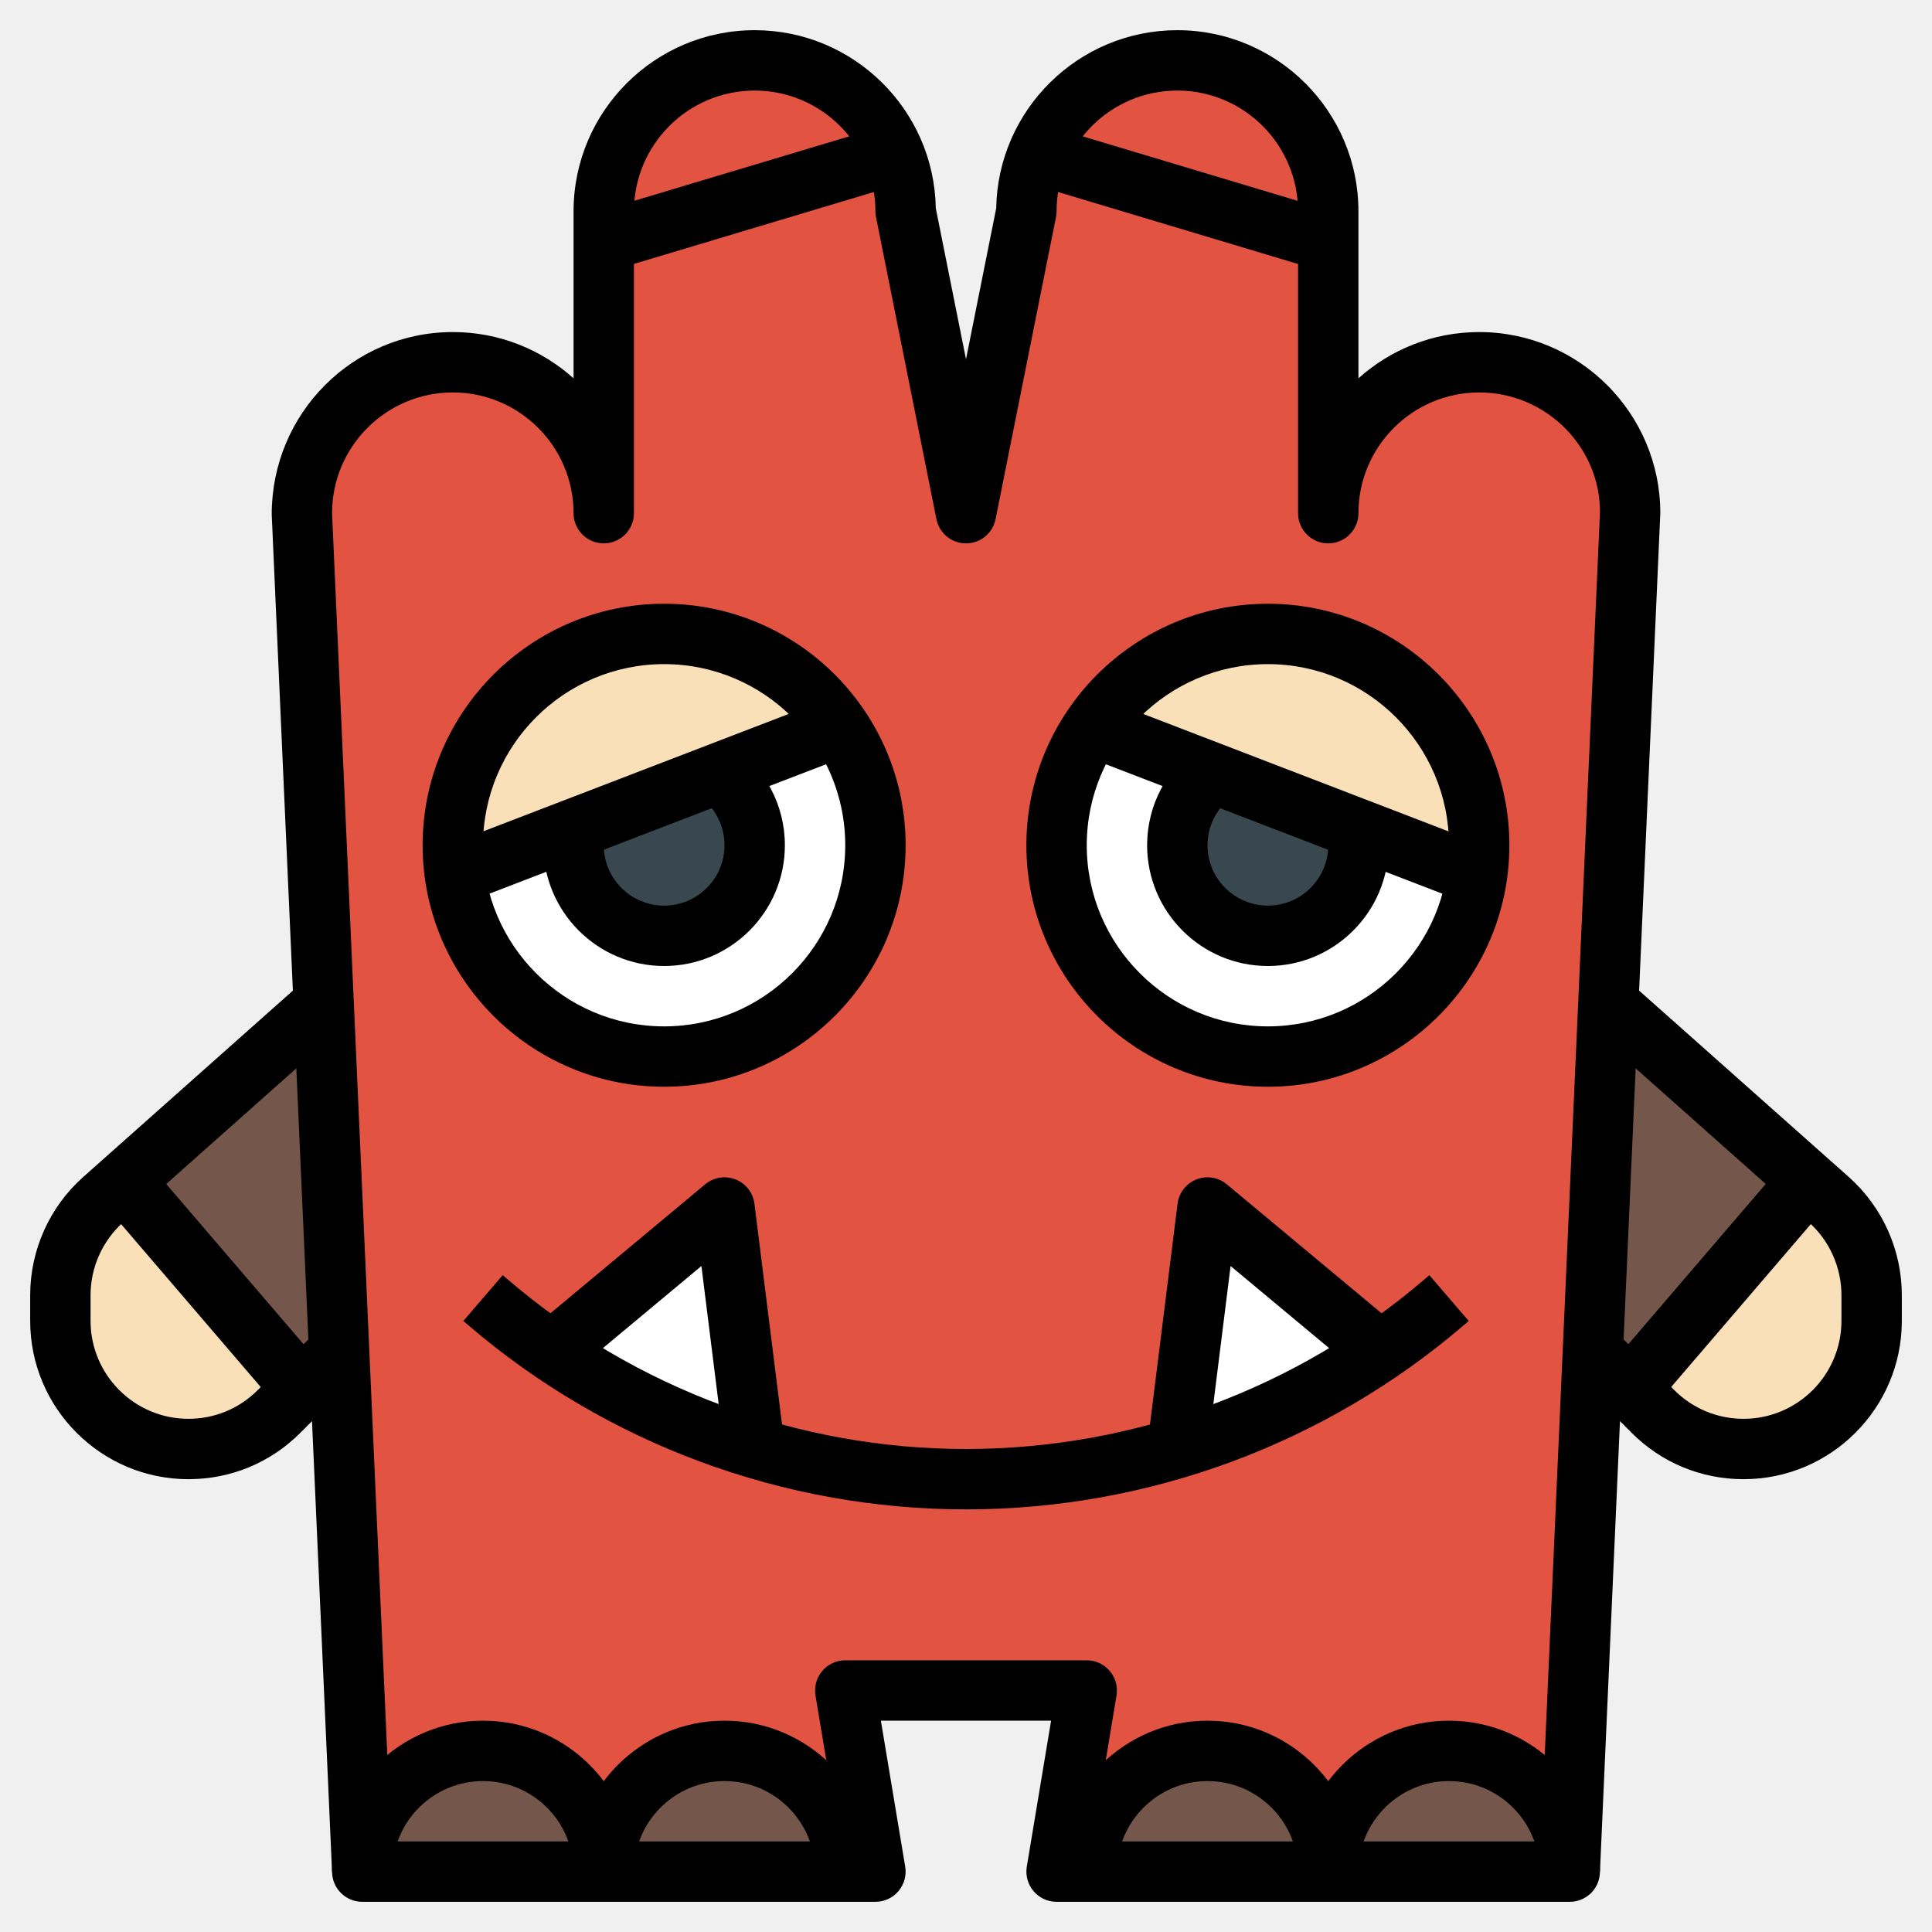
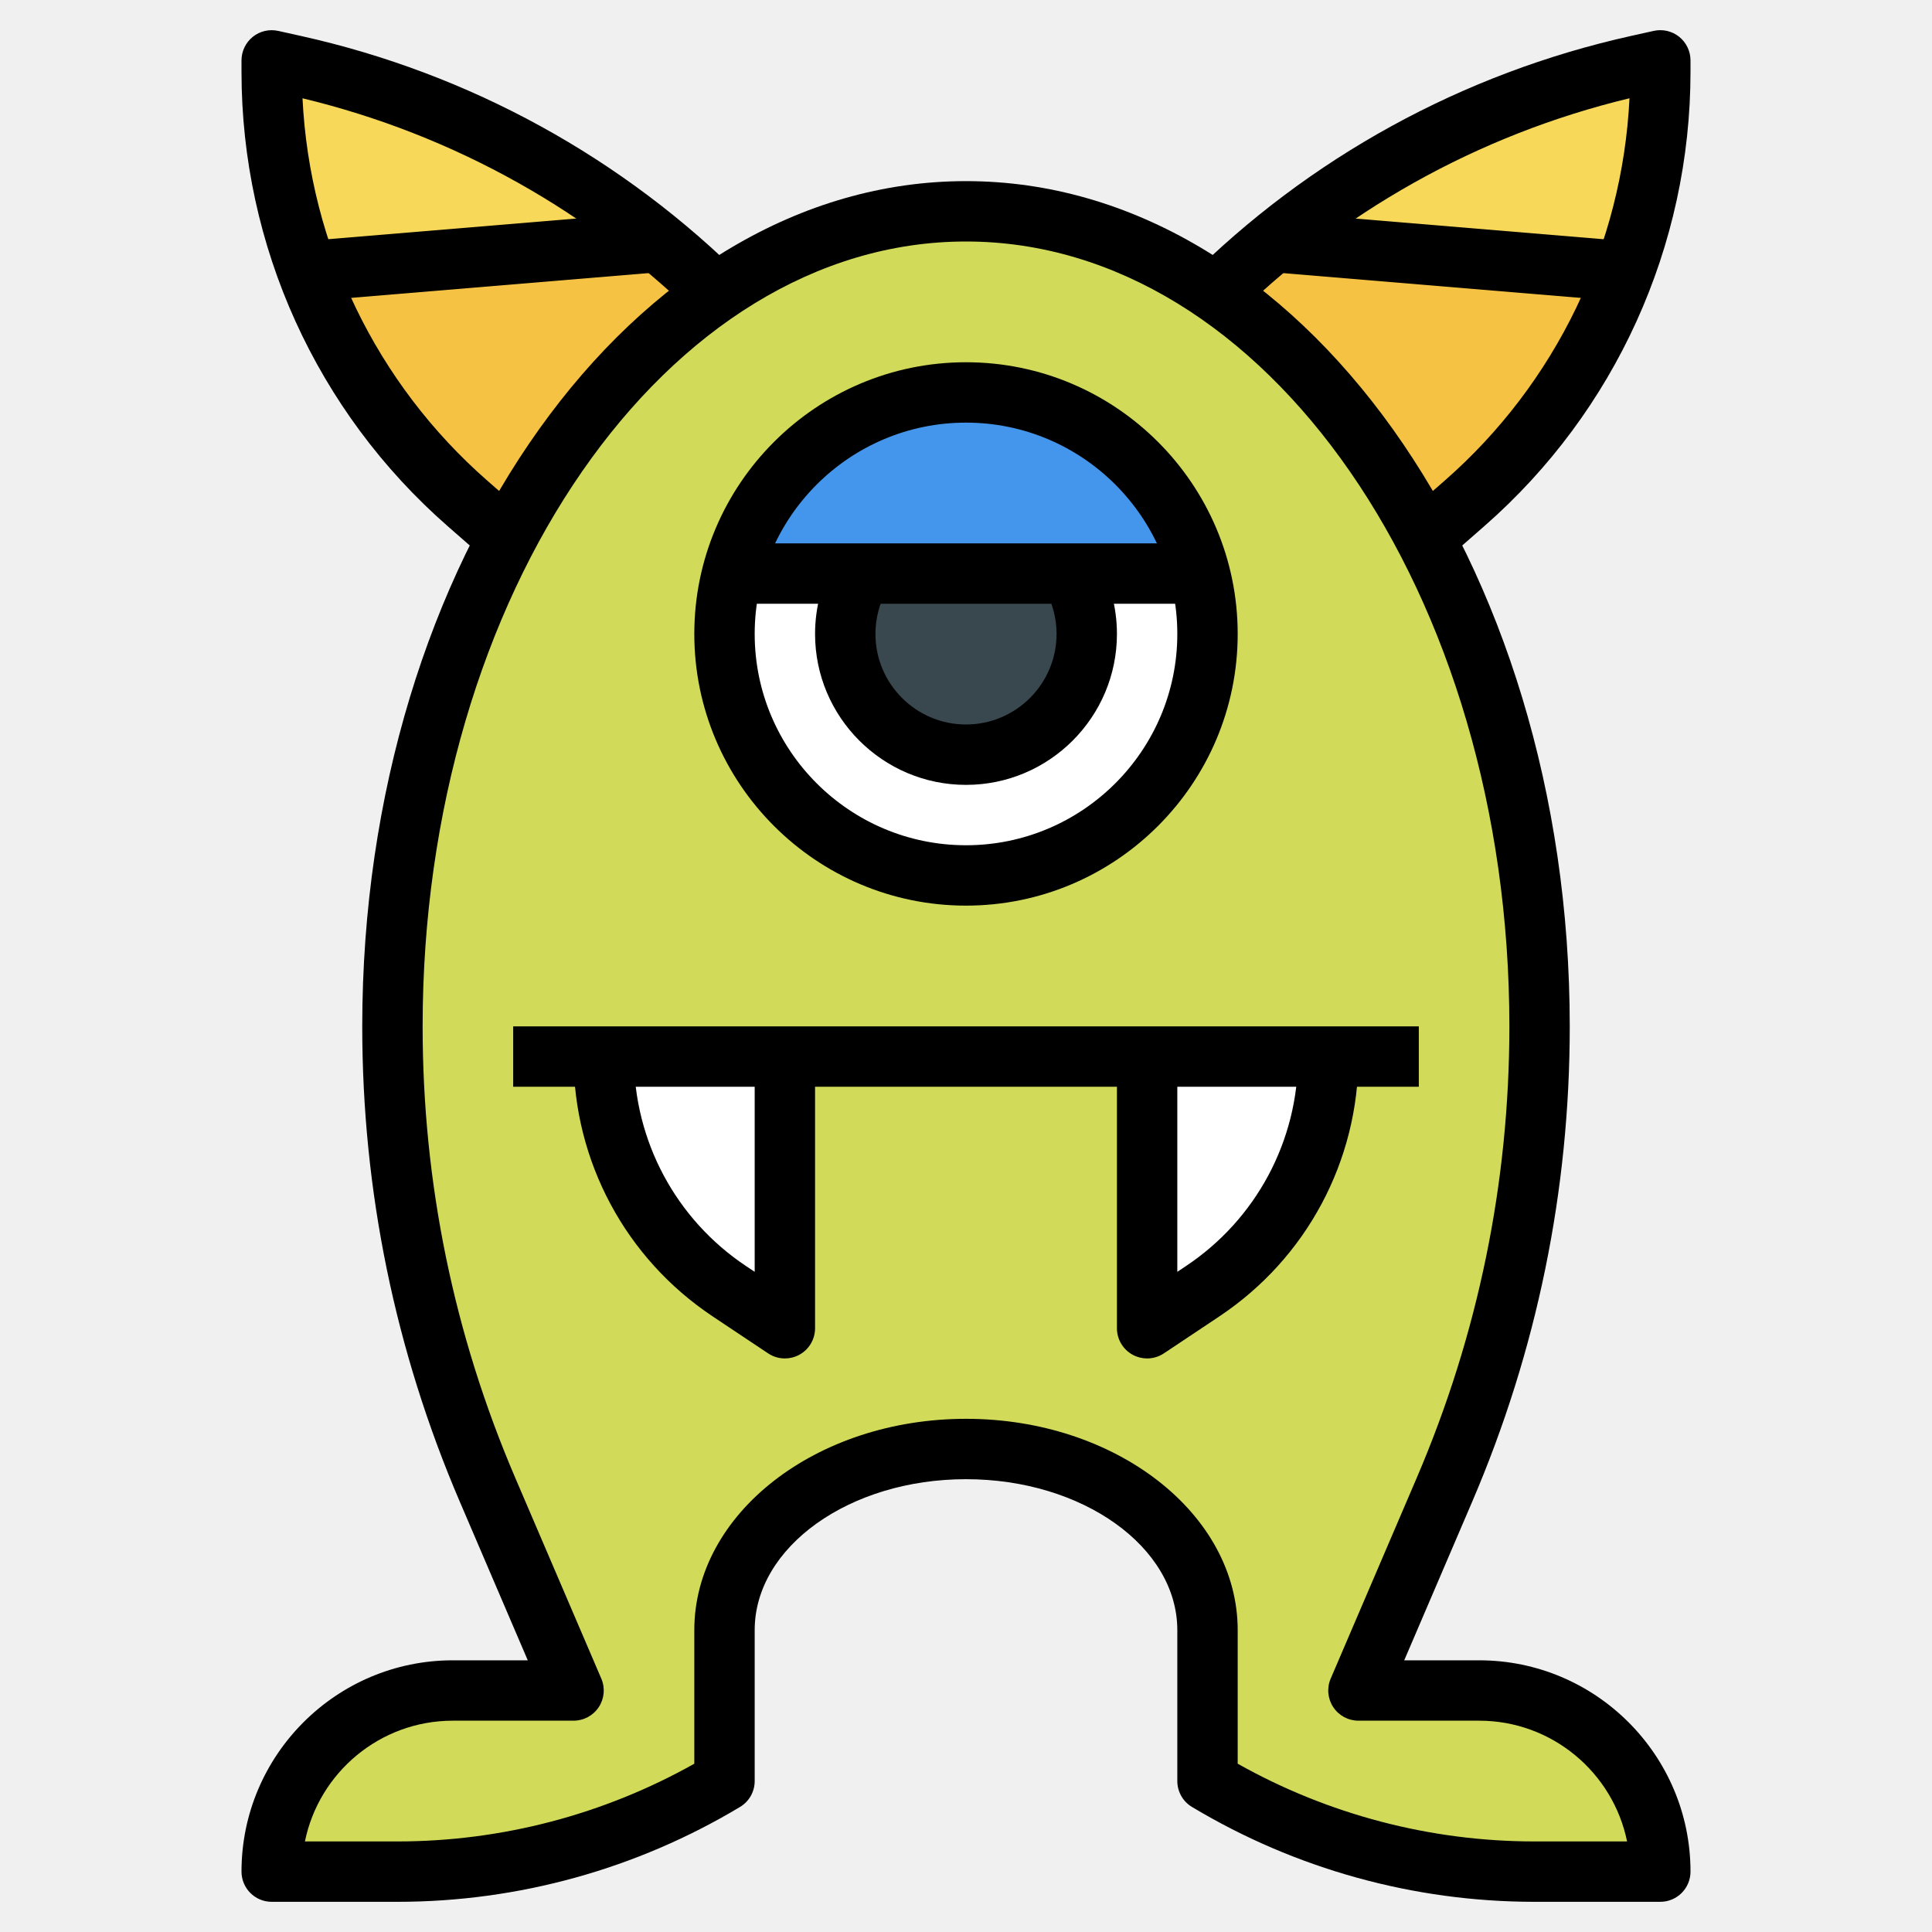
<svg xmlns="http://www.w3.org/2000/svg" version="1.1" id="Layer_3" x="0px" y="0px" viewBox="0 0 64 64" style="enable-background:new 0 0 64 64;" xml:space="preserve" width="512" height="512">
  <g>
    <g>
-       <path style="fill:#74564A;" d="M11,33l-7.576,6.734C2.518,40.539,2,41.693,2,42.905v0.852C2,46.101,3.899,48,6.243,48h0    c1.125,0,2.204-0.447,3-1.243L11,45" />
+       <path style="fill:#F6C244;" d="M40,10l0.029-0.029c3.9-3.9,8.831-6.607,14.215-7.803L55,2v0.378    c0,5.479-2.365,10.691-6.488,14.299L47,18" />
    </g>
    <g>
-       <path style="fill:#74564A;" d="M53,33l7.576,6.734C61.482,40.539,62,41.693,62,42.905v0.852C62,46.101,60.101,48,57.757,48h0    c-1.125,0-2.204-0.447-3-1.243L53,45" />
+       <path style="fill:#F8D859;" d="M53.79,8.983C54.568,6.889,55,4.661,55,2.378V2l-0.756,0.168c-4.425,0.983-8.534,3.002-12.027,5.85    L53.79,8.983z" />
    </g>
    <g>
-       <path style="fill:#FAE0B8;" d="M10,46l-5.892-6.874l-0.684,0.608C2.518,40.539,2,41.693,2,42.905v0.852C2,46.1,3.899,48,6.243,48    c1.125,0,2.204-0.447,3-1.243L10,46z" />
+       <path style="fill:#F6C244;" d="M24,10l-0.029-0.029c-3.9-3.9-8.831-6.607-14.215-7.803L9,2v0.378    c0,5.479,2.365,10.691,6.488,14.299L17,18" />
    </g>
    <g>
-       <path style="fill:#FAE0B8;" d="M59.892,39.126L54,46l0.757,0.757c0.796,0.796,1.875,1.243,3,1.243C60.101,48,62,46.1,62,43.757    v-0.852c0-1.212-0.518-2.366-1.424-3.171L59.892,39.126z" />
+       <path style="fill:#F8D859;" d="M21.783,8.018c-3.492-2.848-7.601-4.867-12.027-5.85L9,2v0.378c0,2.283,0.433,4.511,1.21,6.604    L21.783,8.018z" />
    </g>
    <g>
-       <path style="fill:#E25341;" d="M36,56l-1,6h17l2-45c0-2.761-2.239-5-5-5s-5,2.239-5,5V7c0-2.761-2.239-5-5-5s-5,2.239-5,5l-2,10    L30,7c0-2.761-2.239-5-5-5s-5,2.239-5,5v10c0-2.761-2.239-5-5-5s-5,2.239-5,5l2,45h17l-1-6H36z" />
+       <path style="fill:#D1DA59;" d="M45,56h4c3.314,0,6,2.686,6,6v0h-4.169c-3.815,0-7.559-1.037-10.831-3l0,0v-5c0-3.314-3.582-6-8-6    s-8,2.686-8,6v5l0,0c-3.272,1.963-7.015,3-10.831,3H9v0c0-3.314,2.686-6,6-6h4l-2.849-6.647C14.072,44.502,13,39.278,13,34v0    c0-14.912,8.507-27,19-27s19,12.088,19,27v0c0,5.278-1.072,10.502-3.151,15.353L45,56z" />
    </g>
    <g>
-       <path style="fill:#74564A;" d="M20,62c0-2.209-1.791-4-4-4s-4,1.791-4,4" />
+       <circle style="fill:#FFFFFF;" cx="32" cy="21" r="8" />
    </g>
    <g>
-       <path style="fill:#74564A;" d="M28,62c0-2.209-1.791-4-4-4s-4,1.791-4,4" />
+       <path style="fill:#39474E;" d="M35.465,19C35.805,19.588,36,20.271,36,21c0,2.209-1.791,4-4,4s-4-1.791-4-4    c0-0.729,0.195-1.412,0.535-2" />
    </g>
    <g>
-       <path style="fill:#74564A;" d="M44,62c0-2.209-1.791-4-4-4s-4,1.791-4,4" />
+       <path style="fill:#4496EC;" d="M39.738,19c-0.889-3.449-4.011-6-7.738-6s-6.848,2.551-7.738,6H39.738z" />
    </g>
    <g>
-       <path style="fill:#74564A;" d="M52,62c0-2.209-1.791-4-4-4s-4,1.791-4,4" />
+       <path style="fill:#FFFFFF;" d="M20,35L20,35c0,3.124,1.561,6.041,4.16,7.773L26,44v-9" />
    </g>
    <g>
-       <circle style="fill:#FFFFFF;" cx="22" cy="28" r="7" />
+       <path style="fill:#FFFFFF;" d="M44,35L44,35c0,3.124-1.561,6.041-4.16,7.773L38,44v-9" />
    </g>
    <g>
-       <circle style="fill:#FFFFFF;" cx="42" cy="28" r="7" />
+       <path d="M55,63h-4.169c-3.996,0-7.918-1.086-11.346-3.143C39.184,59.677,39,59.351,39,59v-5c0-2.757-3.14-5-7-5s-7,2.243-7,5v5    c0,0.351-0.184,0.677-0.485,0.857C21.087,61.914,17.165,63,13.169,63H9c-0.552,0-1-0.448-1-1c0-3.86,3.14-7,7-7h2.483    l-2.251-5.253C13.087,44.742,12,39.444,12,34c0-15.439,8.972-28,20-28s20,12.561,20,28c0,5.444-1.087,10.742-3.232,15.747    L46.517,55H49c3.86,0,7,3.14,7,7C56,62.552,55.552,63,55,63z M41,58.425C43.999,60.111,47.385,61,50.831,61h3.068    c-0.464-2.279-2.485-4-4.899-4h-4c-0.336,0-0.65-0.169-0.835-0.45c-0.185-0.28-0.217-0.635-0.084-0.944l2.849-6.647    C48.967,44.205,50,39.172,50,34c0-14.336-8.075-26-18-26S14,19.664,14,34c0,5.172,1.033,10.205,3.07,14.959l2.849,6.647    c0.133,0.309,0.101,0.664-0.084,0.944C19.65,56.831,19.336,57,19,57h-4c-2.415,0-4.435,1.721-4.899,4h3.068    c3.446,0,6.833-0.889,9.831-2.575V54c0-3.86,4.038-7,9-7s9,3.14,9,7V58.425z" />
    </g>
    <g>
-       <path style="fill:#39474E;" d="M23.677,25.512C24.475,26.051,25,26.964,25,28c0,1.657-1.343,3-3,3s-3-1.343-3-3    c0-0.191,0.018-0.378,0.052-0.559" />
+       <path d="M16.341,18.752L14.83,17.43C10.489,13.632,8,8.146,8,2.378V2c0-0.303,0.138-0.59,0.374-0.78    C8.61,1.03,8.92,0.958,9.217,1.024l0.756,0.168c5.58,1.24,10.665,4.032,14.705,8.072l-1.385,1.443l-0.029-0.029    c-3.655-3.654-8.225-6.214-13.243-7.422c0.237,4.866,2.44,9.444,6.125,12.669l1.512,1.323L16.341,18.752z" />
    </g>
    <g>
-       <path style="fill:#39474E;" d="M40.323,25.512C39.525,26.051,39,26.964,39,28c0,1.657,1.343,3,3,3s3-1.343,3-3    c0-0.191-0.018-0.378-0.052-0.559" />
+       <path d="M47.659,18.752l-1.317-1.505l1.512-1.323c3.686-3.225,5.888-7.803,6.125-12.669c-5.018,1.208-9.588,3.768-13.243,7.422    l-1.443-1.385l0.029-0.029c4.041-4.041,9.125-6.832,14.705-8.072l0.756-0.168c0.295-0.065,0.606,0.006,0.843,0.196    C55.862,1.41,56,1.697,56,2v0.378c0,5.767-2.489,11.253-6.83,15.051L47.659,18.752z" />
    </g>
    <g>
-       <path style="fill:#FAE0B8;" d="M22,21c-3.866,0-7,3.134-7,7c0,0.33,0.031,0.653,0.075,0.971l12.723-4.893    C26.539,22.221,24.412,21,22,21z" />
+       <path d="M32,30c-4.962,0-9-4.038-9-9s4.038-9,9-9s9,4.038,9,9S36.962,30,32,30z M32,14c-3.86,0-7,3.14-7,7s3.14,7,7,7s7-3.14,7-7    S35.86,14,32,14z" />
    </g>
    <g>
-       <path style="fill:#FAE0B8;" d="M49,28c0-3.866-3.134-7-7-7c-2.412,0-4.539,1.221-5.798,3.078l12.723,4.893    C48.969,28.653,49,28.33,49,28z" />
+       <rect x="24" y="18" width="16" height="2" />
    </g>
    <g>
-       <polyline style="fill:#FFFFFF;" points="18,45 24,40 25,48   " />
+       <path d="M32,26c-2.757,0-5-2.243-5-5c0-0.879,0.231-1.744,0.669-2.5l1.731,1.001C29.139,19.954,29,20.473,29,21    c0,1.654,1.346,3,3,3s3-1.346,3-3c0-0.527-0.139-1.046-0.401-1.5l1.731-1.001C36.769,19.256,37,20.121,37,21    C37,23.757,34.757,26,32,26z" />
    </g>
    <g>
-       <polyline style="fill:#FFFFFF;" points="46,45 40,40 39,48   " />
+       <rect x="9.979" y="7.5" transform="matrix(0.9965 -0.083 0.083 0.9965 -0.6503 1.3574)" width="12.042" height="2" />
    </g>
    <g>
-       <path d="M52,63H35c-0.294,0-0.573-0.129-0.763-0.354c-0.19-0.225-0.271-0.521-0.223-0.811L34.819,57h-5.639l0.806,4.835    c0.048,0.29-0.033,0.586-0.223,0.811C29.573,62.871,29.294,63,29,63H12c-0.535,0-0.975-0.421-0.999-0.956l-2-45    C9,13.691,11.691,11,15,11c1.535,0,2.938,0.58,4,1.532V7c0-3.309,2.691-6,6-6c3.274,0,5.944,2.636,5.999,5.896L32,11.901    l1.001-5.004C33.056,3.636,35.726,1,39,1c3.309,0,6,2.691,6,6v5.532C46.062,11.58,47.465,11,49,11c3.309,0,6,2.691,6,6    l-2.001,45.044C52.975,62.579,52.535,63,52,63z M36.181,61h14.863l1.958-44.044C53,14.794,51.206,13,49,13s-4,1.794-4,4    c0,0.552-0.448,1-1,1s-1-0.448-1-1V7c0-2.206-1.794-4-4-4s-4,1.794-4,4c0,0.066-0.006,0.131-0.02,0.196l-2,10    C32.887,17.664,32.477,18,32,18s-0.887-0.336-0.98-0.804l-2-10C29.006,7.131,29,7.066,29,7c0-2.206-1.794-4-4-4s-4,1.794-4,4v10    c0,0.552-0.448,1-1,1s-1-0.448-1-1c0-2.206-1.794-4-4-4s-4,1.794-4,4l1.957,44h14.863l-0.806-4.835    c-0.048-0.29,0.033-0.586,0.223-0.811C27.427,55.129,27.706,55,28,55h8c0.294,0,0.573,0.129,0.763,0.354    c0.19,0.225,0.271,0.521,0.223,0.811L36.181,61z" />
+       <rect x="47" y="2.479" transform="matrix(0.083 -0.9965 0.9965 0.083 35.5432 55.6283)" width="2" height="12.042" />
    </g>
    <g>
-       <path d="M22,36c-4.411,0-8-3.589-8-8s3.589-8,8-8s8,3.589,8,8S26.411,36,22,36z M22,22c-3.309,0-6,2.691-6,6s2.691,6,6,6    s6-2.691,6-6S25.309,22,22,22z" />
+       <rect x="17" y="34" width="30" height="2" />
    </g>
    <g>
-       <path d="M22,32c-2.206,0-4-1.794-4-4c0-0.248,0.023-0.497,0.069-0.742l1.966,0.365C20.012,27.746,20,27.872,20,28    c0,1.103,0.897,2,2,2s2-0.897,2-2c0-0.666-0.33-1.286-0.883-1.659l1.12-1.657C25.341,25.429,26,26.669,26,28    C26,30.206,24.206,32,22,32z" />
+       <path d="M26,45c-0.194,0-0.387-0.056-0.555-0.168l-1.84-1.227C20.722,41.683,19,38.466,19,35h2c0,2.795,1.389,5.391,3.715,6.941    L25,42.131V35h2v9c0,0.369-0.203,0.708-0.528,0.882C26.324,44.961,26.162,45,26,45z" />
    </g>
    <g>
-       <rect x="14.536" y="25.5" transform="matrix(0.9334 -0.3588 0.3588 0.9334 -8.0769 9.4792)" width="13.928" height="2" />
-     </g>
-     <g>
-       <path d="M42,36c-4.411,0-8-3.589-8-8s3.589-8,8-8s8,3.589,8,8S46.411,36,42,36z M42,22c-3.309,0-6,2.691-6,6s2.691,6,6,6    s6-2.691,6-6S45.309,22,42,22z" />
-     </g>
-     <g>
-       <path d="M42,32c-2.206,0-4-1.794-4-4c0-1.331,0.659-2.571,1.763-3.316l1.12,1.657C40.33,26.714,40,27.334,40,28    c0,1.103,0.897,2,2,2s2-0.897,2-2c0-0.128-0.012-0.254-0.035-0.376l1.966-0.365C45.977,27.503,46,27.752,46,28    C46,30.206,44.206,32,42,32z" />
-     </g>
-     <g>
-       <rect x="41.5" y="19.536" transform="matrix(0.359 -0.9333 0.9333 0.359 2.5097 56.6542)" width="2" height="13.928" />
-     </g>
-     <g>
-       <path d="M32,50c-6.042,0-11.896-2.166-16.484-6.098l-0.167-0.144l1.304-1.517l0.167,0.143C21.043,46.005,26.435,48,32,48    s10.957-1.995,15.183-5.616l0.166-0.142l1.304,1.517l-0.167,0.143C43.896,47.834,38.042,50,32,50z" />
-     </g>
-     <g>
-       <path d="M24.008,48.124l-0.773-6.185l-4.595,3.829l-1.28-1.536l6-5c0.281-0.234,0.668-0.295,1.007-0.162    c0.34,0.134,0.58,0.443,0.625,0.806l1,8L24.008,48.124z" />
-     </g>
-     <g>
-       <path d="M39.992,48.124l-1.984-0.248l1-8c0.045-0.363,0.285-0.672,0.625-0.806c0.34-0.135,0.727-0.073,1.007,0.162l6,5    l-1.28,1.536l-4.595-3.829L39.992,48.124z" />
-     </g>
-     <g>
-       <path d="M6.243,49C3.352,49,1,46.648,1,43.757v-0.852c0-1.496,0.641-2.924,1.759-3.918l7.576-6.734l1.329,1.495l-7.576,6.734    C3.396,41.097,3,41.98,3,42.905v0.852C3,45.545,4.455,47,6.243,47c0.866,0,1.68-0.337,2.293-0.95l1.757-1.757l1.414,1.414    L9.95,47.464C8.959,48.455,7.643,49,6.243,49z" />
-     </g>
-     <g>
-       <path d="M57.757,49c-1.4,0-2.717-0.545-3.707-1.536l-1.757-1.757l1.414-1.414l1.757,1.757c0.613,0.612,1.427,0.95,2.293,0.95    C59.545,47,61,45.545,61,43.757v-0.852c0-0.925-0.396-1.809-1.088-2.423l-7.576-6.734l1.329-1.495l7.576,6.734    C62.359,39.981,63,41.409,63,42.905v0.852C63,46.648,60.648,49,57.757,49z" />
-     </g>
-     <g>
-       <path d="M21,62h-2c0-1.654-1.346-3-3-3s-3,1.346-3,3h-2c0-2.757,2.243-5,5-5S21,59.243,21,62z" />
-     </g>
-     <g>
-       <path d="M29,62h-2c0-1.654-1.346-3-3-3s-3,1.346-3,3h-2c0-2.757,2.243-5,5-5S29,59.243,29,62z" />
-     </g>
-     <g>
-       <path d="M45,62h-2c0-1.654-1.346-3-3-3s-3,1.346-3,3h-2c0-2.757,2.243-5,5-5S45,59.243,45,62z" />
-     </g>
-     <g>
-       <path d="M53,62h-2c0-1.654-1.346-3-3-3s-3,1.346-3,3h-2c0-2.757,2.243-5,5-5S53,59.243,53,62z" />
-     </g>
-     <g>
-       <rect x="6" y="37.89" transform="matrix(0.7593 -0.6508 0.6508 0.7593 -25.9734 14.7871)" width="2" height="9.22" />
-     </g>
-     <g>
-       <rect x="52.39" y="41.5" transform="matrix(0.6508 -0.7592 0.7592 0.6508 -12.3643 58.1153)" width="9.22" height="2" />
-     </g>
-     <g>
-       <rect x="19.78" y="5.5" transform="matrix(0.9579 -0.2871 0.2871 0.9579 -0.8137 7.4506)" width="10.44" height="2" />
-     </g>
-     <g>
-       <rect x="38" y="1.28" transform="matrix(0.2873 -0.9578 0.9578 0.2873 21.5676 41.9875)" width="2" height="10.44" />
+       <path d="M38,45c-0.162,0-0.324-0.039-0.472-0.118C37.203,44.708,37,44.369,37,44v-9h2v7.131l0.285-0.19    C41.611,40.391,43,37.795,43,35h2c0,3.466-1.722,6.683-4.605,8.605l-1.84,1.227C38.387,44.943,38.194,45,38,45z" />
    </g>
  </g>
</svg>
